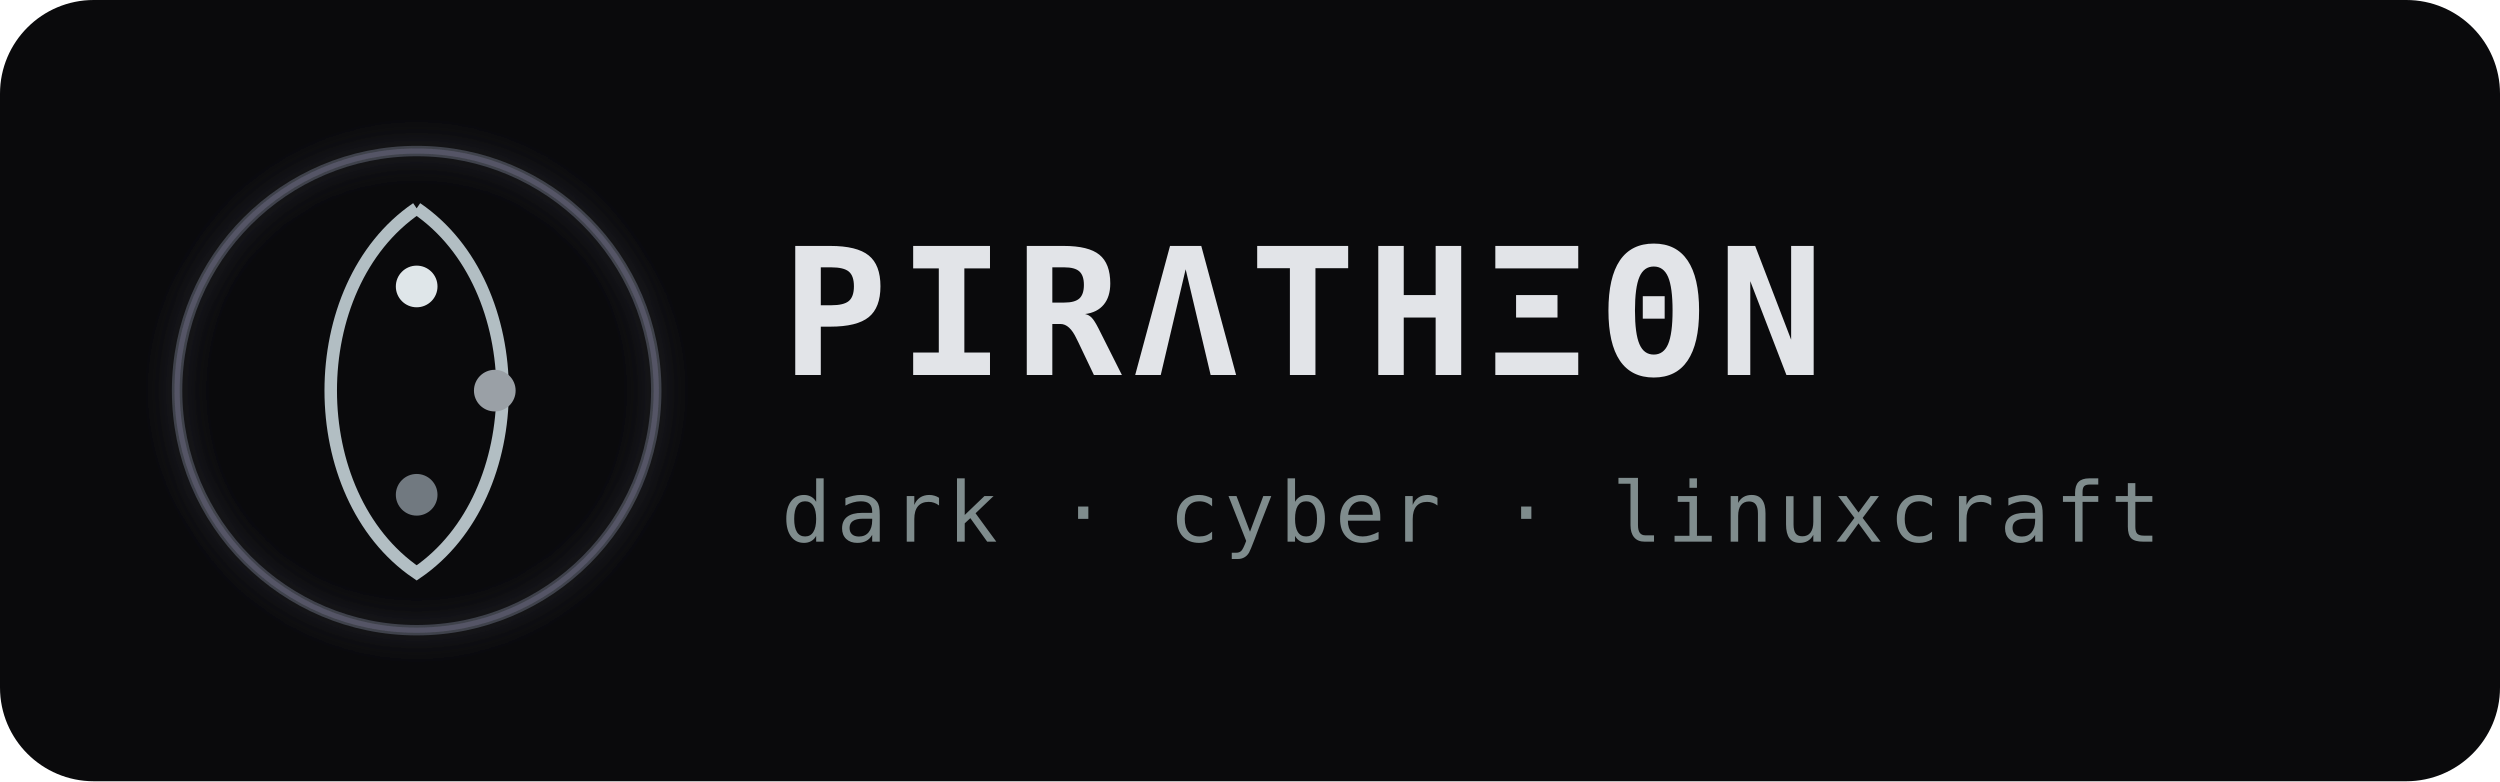
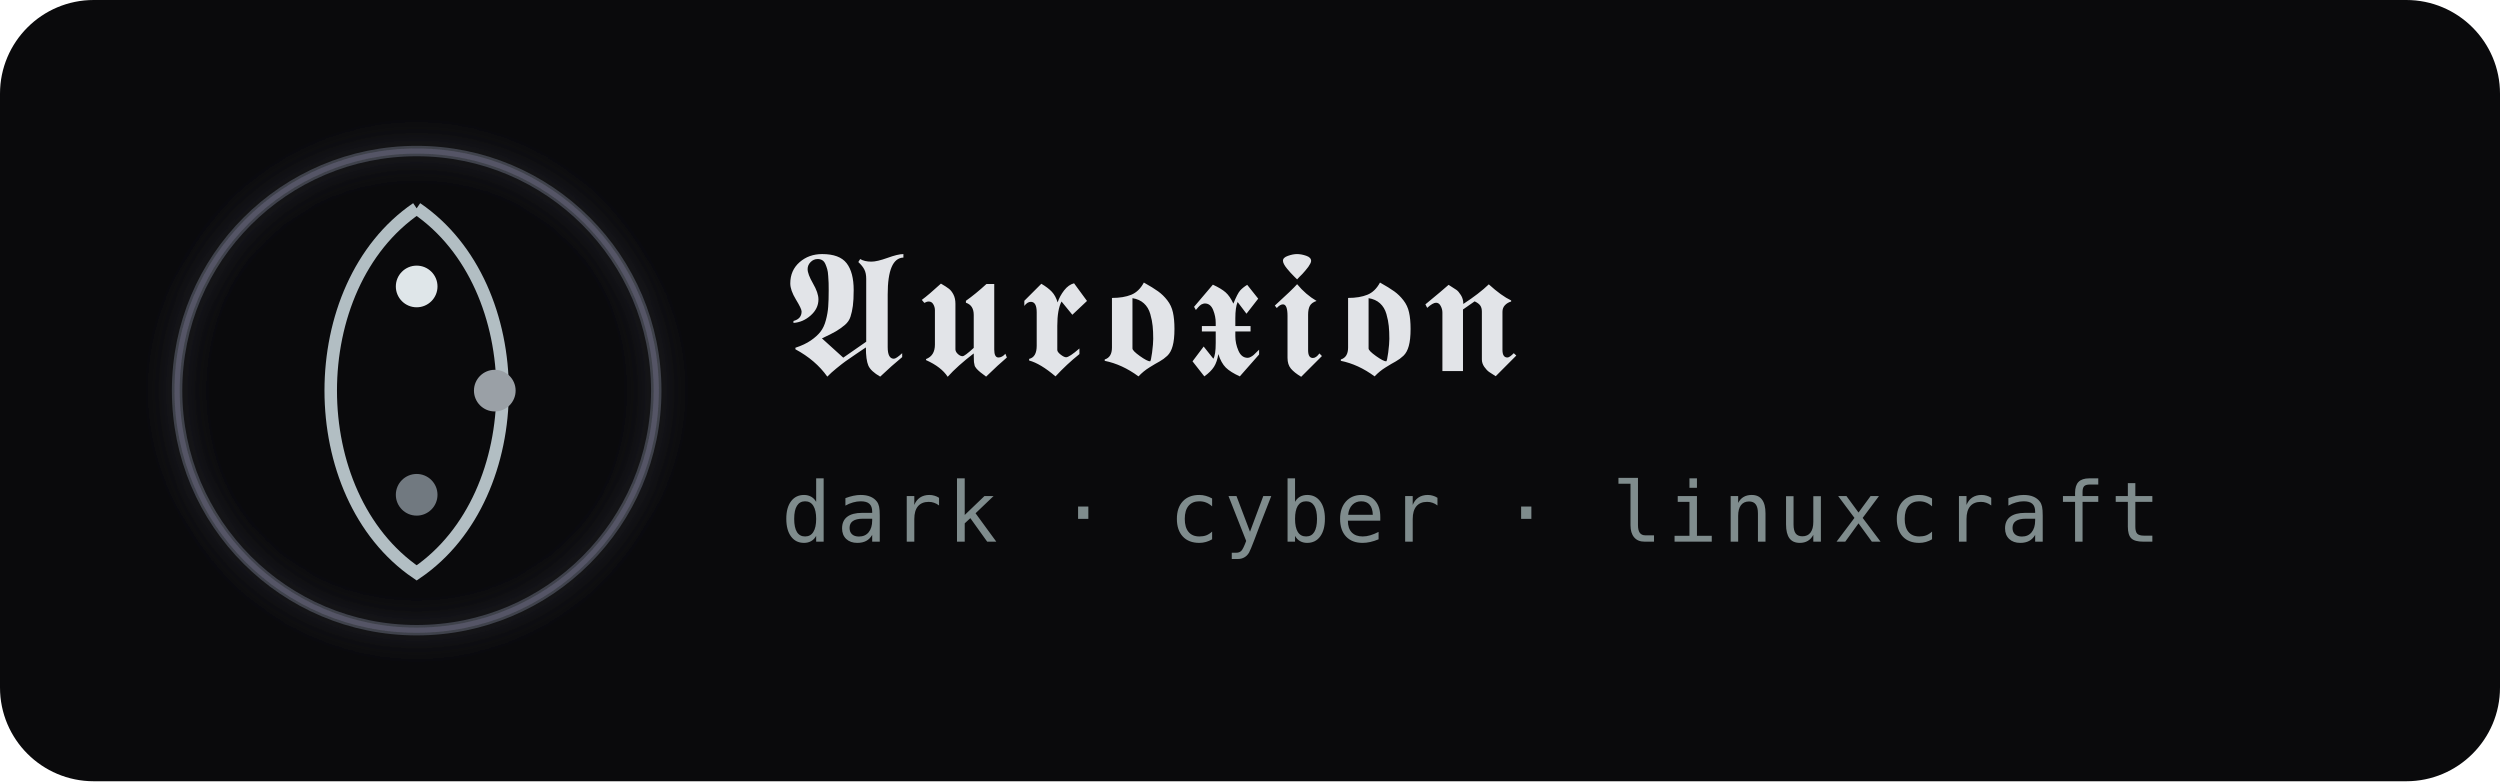
<svg xmlns="http://www.w3.org/2000/svg" width="480" height="150" viewBox="0 0 480 150" fill="none">
  <rect width="480" height="150" rx="18" fill="#0a0a0c" />
  <circle cx="80" cy="75" r="46" stroke="#3c3f47" stroke-width="2" />
  <circle cx="80" cy="75" r="46" stroke="#556" stroke-width="1" filter="url(#g1)" />
  <path d="     M80 40     C102 55, 102 95, 80 110     C58 95, 58 55, 80 40   " stroke="#b2bec3" stroke-width="2.4" fill="none" />
  <circle cx="80" cy="55" r="4" fill="#dfe6e9" />
  <circle cx="95" cy="75" r="4" fill="#9aa0a6" />
  <circle cx="80" cy="95" r="4" fill="#717980" />
  <text x="150" y="72" fill="#e2e4e8" font-size="34" font-family="monospace" font-weight="600" letter-spacing="2">
-     PIRΛTHΞΘN
+     𝕬𝖚𝖗𝖔𝖝𝖎𝖔𝖓
  </text>
  <text x="150" y="104" fill="#7f8c8d" font-size="16" font-family="monospace" letter-spacing="1">
    dark · cyber · linuxcraft
  </text>
  <defs>
    <filter id="g1">
      <feGaussianBlur stdDeviation="3" result="coloredBlur" />
      <feMerge>
        <feMergeNode in="coloredBlur" />
        <feMergeNode in="SourceGraphic" />
      </feMerge>
    </filter>
  </defs>
</svg>
